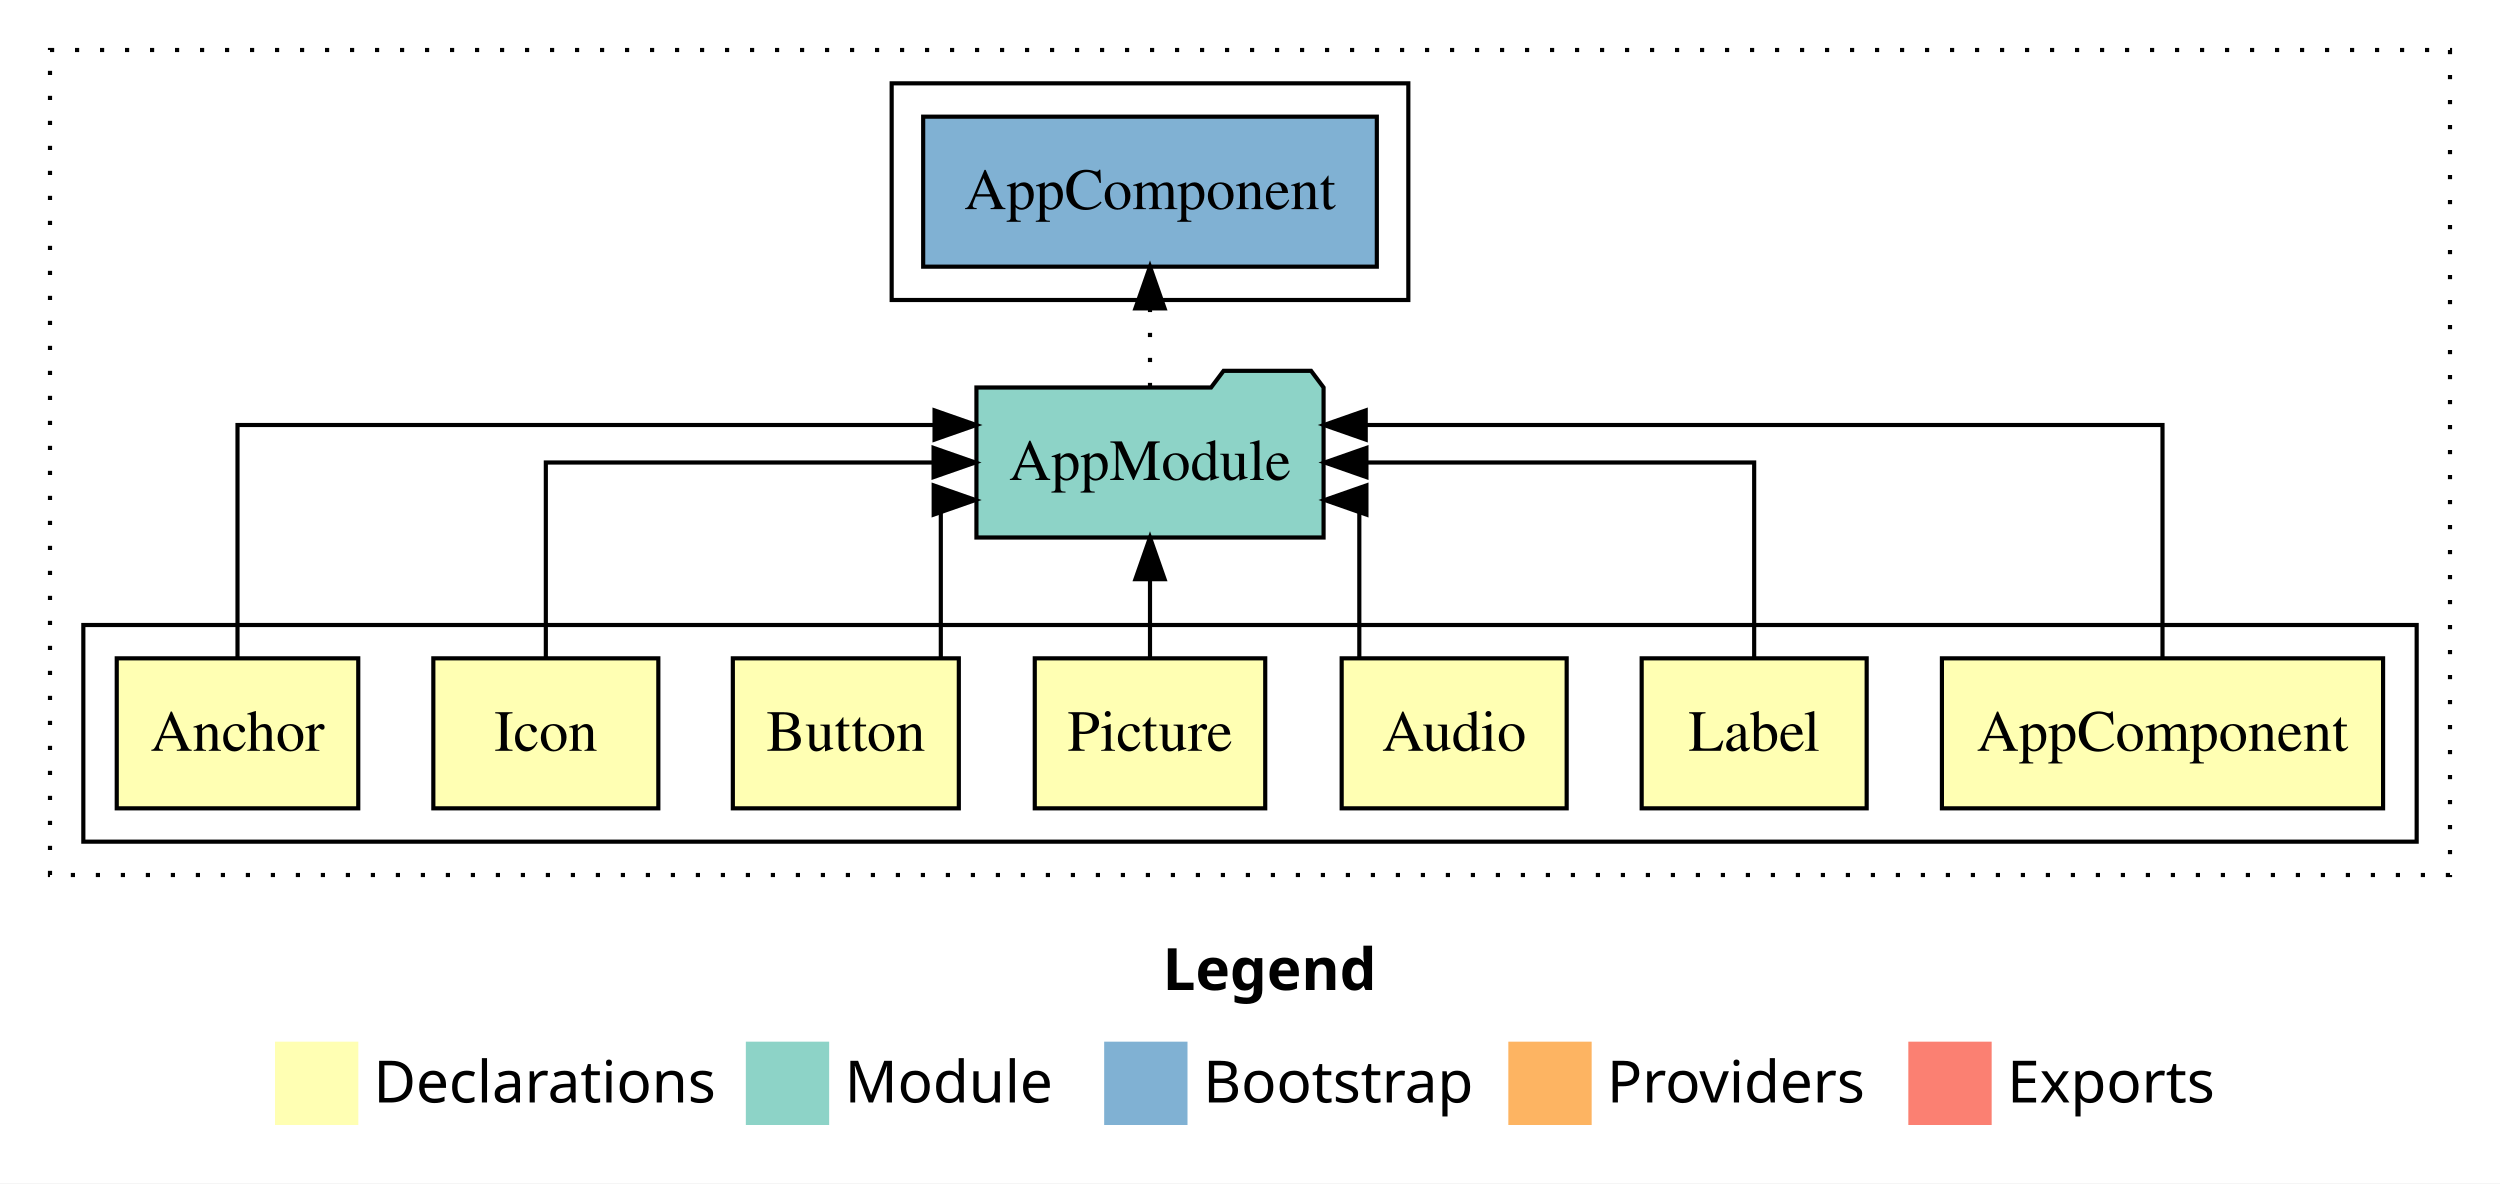
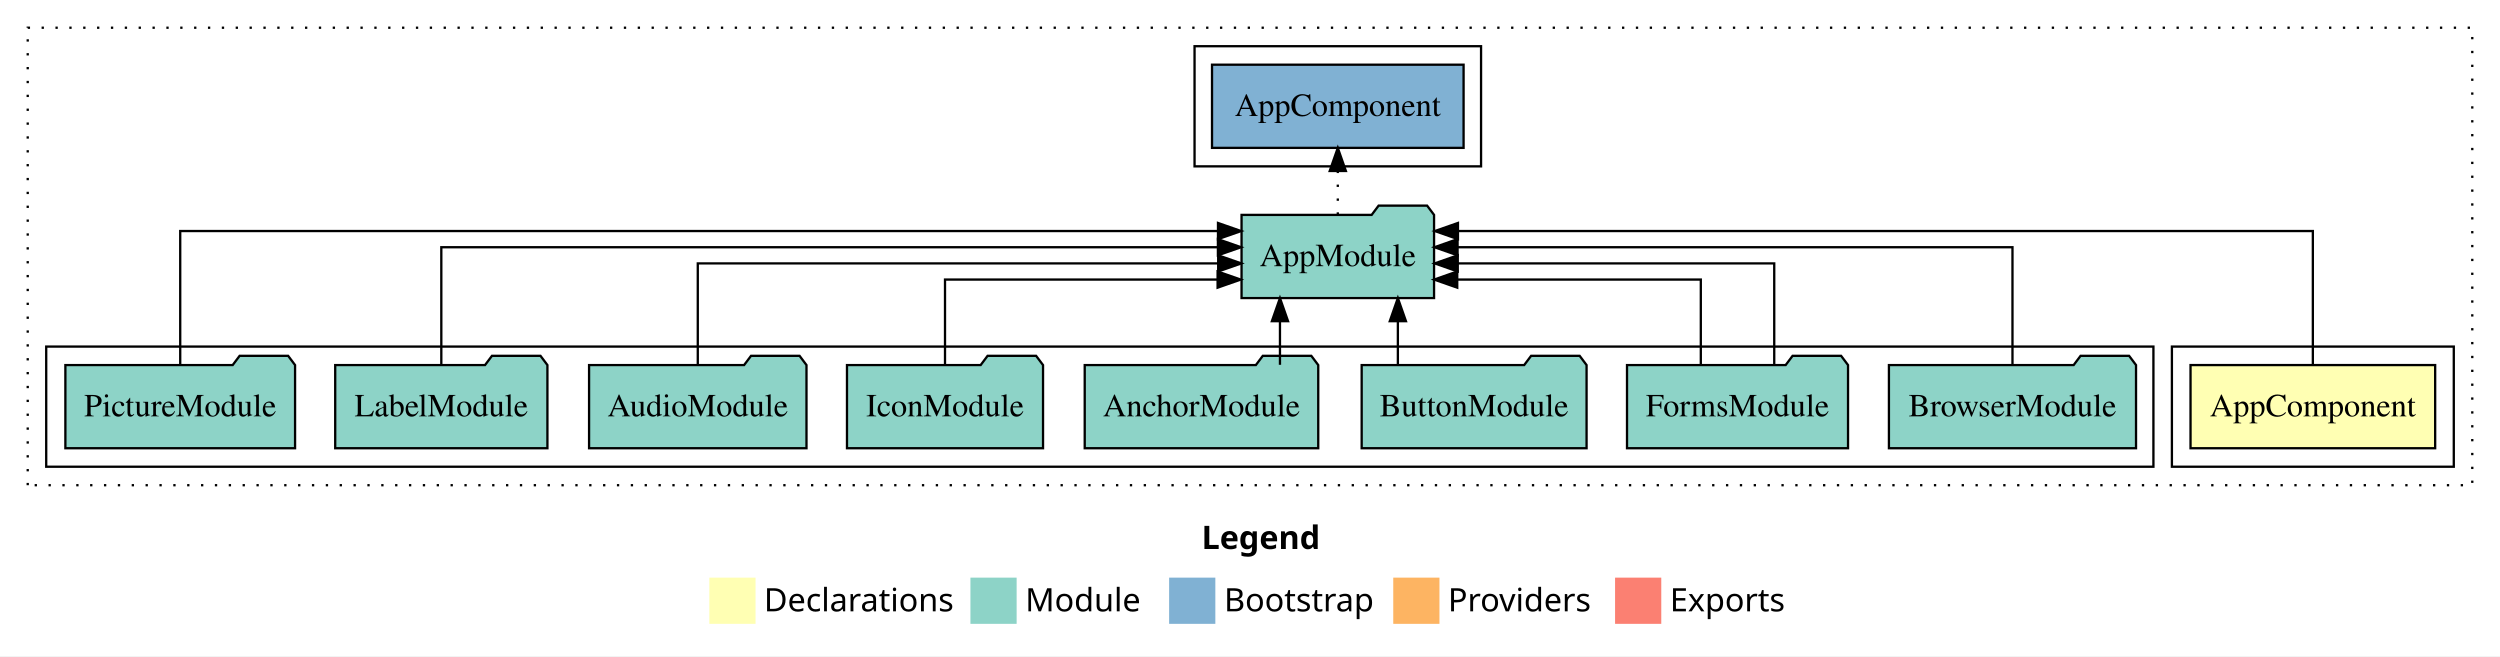
- <svg xmlns="http://www.w3.org/2000/svg" width="600pt" height="284pt" viewBox="0.00 0.00 600.00 284.00">
+ <svg xmlns="http://www.w3.org/2000/svg" width="1082pt" height="284pt" viewBox="0.00 0.00 1082.00 284.00">
  <g id="graph0" class="graph" transform="scale(1 1) rotate(0) translate(4 280)">
-     <polygon fill="#ffffff" stroke="transparent" points="-4,4 -4,-280 596,-280 596,4 -4,4" />
-     <text text-anchor="start" x="275.009" y="-42.4" font-family="sans-serif" font-weight="bold" font-size="14.00" fill="#000000">Legend</text>
-     <polygon fill="#ffffb3" stroke="transparent" points="62,-10 62,-30 82,-30 82,-10 62,-10" />
-     <text text-anchor="start" x="85.629" y="-15.4" font-family="sans-serif" font-size="14.00" fill="#000000">  Declarations</text>
-     <polygon fill="#8dd3c7" stroke="transparent" points="175,-10 175,-30 195,-30 195,-10 175,-10" />
-     <text text-anchor="start" x="198.725" y="-15.4" font-family="sans-serif" font-size="14.00" fill="#000000">  Module</text>
-     <polygon fill="#80b1d3" stroke="transparent" points="261,-10 261,-30 281,-30 281,-10 261,-10" />
-     <text text-anchor="start" x="284.781" y="-15.4" font-family="sans-serif" font-size="14.00" fill="#000000">  Bootstrap</text>
-     <polygon fill="#fdb462" stroke="transparent" points="358,-10 358,-30 378,-30 378,-10 358,-10" />
-     <text text-anchor="start" x="381.673" y="-15.4" font-family="sans-serif" font-size="14.00" fill="#000000">  Providers</text>
-     <polygon fill="#fb8072" stroke="transparent" points="454,-10 454,-30 474,-30 474,-10 454,-10" />
-     <text text-anchor="start" x="477.726" y="-15.4" font-family="sans-serif" font-size="14.00" fill="#000000">  Exports</text>
+     <polygon fill="#ffffff" stroke="transparent" points="-4,4 -4,-280 1078,-280 1078,4 -4,4" />
+     <text text-anchor="start" x="516.009" y="-42.4" font-family="sans-serif" font-weight="bold" font-size="14.00" fill="#000000">Legend</text>
+     <polygon fill="#ffffb3" stroke="transparent" points="303,-10 303,-30 323,-30 323,-10 303,-10" />
+     <text text-anchor="start" x="326.629" y="-15.4" font-family="sans-serif" font-size="14.00" fill="#000000">  Declarations</text>
+     <polygon fill="#8dd3c7" stroke="transparent" points="416,-10 416,-30 436,-30 436,-10 416,-10" />
+     <text text-anchor="start" x="439.725" y="-15.4" font-family="sans-serif" font-size="14.00" fill="#000000">  Module</text>
+     <polygon fill="#80b1d3" stroke="transparent" points="502,-10 502,-30 522,-30 522,-10 502,-10" />
+     <text text-anchor="start" x="525.781" y="-15.4" font-family="sans-serif" font-size="14.00" fill="#000000">  Bootstrap</text>
+     <polygon fill="#fdb462" stroke="transparent" points="599,-10 599,-30 619,-30 619,-10 599,-10" />
+     <text text-anchor="start" x="622.673" y="-15.4" font-family="sans-serif" font-size="14.00" fill="#000000">  Providers</text>
+     <polygon fill="#fb8072" stroke="transparent" points="695,-10 695,-30 715,-30 715,-10 695,-10" />
+     <text text-anchor="start" x="718.726" y="-15.4" font-family="sans-serif" font-size="14.00" fill="#000000">  Exports</text>
    <g id="clust1" class="cluster">
-       <polygon fill="none" stroke="#000000" stroke-dasharray="1,5" points="8,-70 8,-268 584,-268 584,-70 8,-70" />
+       <polygon fill="none" stroke="#000000" stroke-dasharray="1,5" points="8,-70 8,-268 1066,-268 1066,-70 8,-70" />
    </g>
    <g id="clust2" class="cluster">
-       <polygon fill="none" stroke="#000000" points="16,-78 16,-130 576,-130 576,-78 16,-78" />
+       <polygon fill="none" stroke="#000000" points="936,-78 936,-130 1058,-130 1058,-78 936,-78" />
    </g>
-     <g id="clust12" class="cluster">
-       <polygon fill="none" stroke="#000000" points="210,-208 210,-260 334,-260 334,-208 210,-208" />
+     <g id="clust4" class="cluster">
+       <polygon fill="none" stroke="#000000" points="16,-78 16,-130 928,-130 928,-78 16,-78" />
+     </g>
+     <g id="clust6" class="cluster">
+       <polygon fill="none" stroke="#000000" points="513,-208 513,-260 637,-260 637,-208 513,-208" />
    </g>
    <g id="node1" class="node">
-       <polygon fill="#ffffb3" stroke="#000000" points="567.94,-122 462.06,-122 462.06,-86 567.94,-86 567.94,-122" />
-       <text text-anchor="middle" x="515" y="-99.8" font-family="Times,serif" font-size="14.00" fill="#000000">AppComponent</text>
+       <polygon fill="#ffffb3" stroke="#000000" points="1049.94,-122 944.06,-122 944.06,-86 1049.94,-86 1049.94,-122" />
+       <text text-anchor="middle" x="997" y="-99.8" font-family="Times,serif" font-size="14.00" fill="#000000">AppComponent</text>
+     </g>
+     <g id="node2" class="node">
+       <polygon fill="#8dd3c7" stroke="#000000" points="616.657,-187 613.657,-191 592.657,-191 589.657,-187 533.343,-187 533.343,-151 616.657,-151 616.657,-187" />
+       <text text-anchor="middle" x="575" y="-164.8" font-family="Times,serif" font-size="14.00" fill="#000000">AppModule</text>
+     </g>
+     <g id="edge1" class="edge">
+       <path fill="none" stroke="#000000" d="M997,-122.011C997,-144.485 997,-180 997,-180 997,-180 627.006,-180 627.006,-180" />
+       <polygon fill="#000000" stroke="#000000" points="627.006,-176.5 617.006,-180 627.006,-183.5 627.006,-176.5" />
+     </g>
+     <g id="node11" class="node">
+       <polygon fill="#80b1d3" stroke="#000000" points="629.439,-252 520.561,-252 520.561,-216 629.439,-216 629.439,-252" />
+       <text text-anchor="middle" x="575" y="-229.8" font-family="Times,serif" font-size="14.00" fill="#000000">AppComponent </text>
+     </g>
+     <g id="edge11" class="edge">
+       <path fill="none" stroke="#000000" stroke-dasharray="1,5" d="M575,-187.106C575,-187.106 575,-205.991 575,-205.991" />
+       <polygon fill="#000000" stroke="#000000" points="571.5,-205.991 575,-215.991 578.5,-205.991 571.5,-205.991" />
+     </g>
+     <g id="node3" class="node">
+       <polygon fill="#8dd3c7" stroke="#000000" points="920.473,-122 917.473,-126 896.473,-126 893.473,-122 813.527,-122 813.527,-86 920.473,-86 920.473,-122" />
+       <text text-anchor="middle" x="867" y="-99.8" font-family="Times,serif" font-size="14.00" fill="#000000">BrowserModule</text>
+     </g>
+     <g id="edge2" class="edge">
+       <path fill="none" stroke="#000000" d="M867,-122.129C867,-142.572 867,-173 867,-173 867,-173 626.837,-173 626.837,-173" />
+       <polygon fill="#000000" stroke="#000000" points="626.837,-169.5 616.837,-173 626.836,-176.5 626.837,-169.5" />
+     </g>
+     <g id="node4" class="node">
+       <polygon fill="#8dd3c7" stroke="#000000" points="795.829,-122 792.829,-126 771.829,-126 768.829,-122 700.171,-122 700.171,-86 795.829,-86 795.829,-122" />
+       <text text-anchor="middle" x="748" y="-99.8" font-family="Times,serif" font-size="14.00" fill="#000000">FormsModule</text>
+     </g>
+     <g id="edge3" class="edge">
+       <path fill="none" stroke="#000000" d="M732.112,-122.009C732.112,-138.049 732.112,-159 732.112,-159 732.112,-159 626.691,-159 626.691,-159" />
+       <polygon fill="#000000" stroke="#000000" points="626.691,-155.5 616.691,-159 626.691,-162.5 626.691,-155.5" />
+     </g>
+     <g id="edge7" class="edge">
+       <path fill="none" stroke="#000000" d="M763.888,-122.267C763.888,-140.555 763.888,-166 763.888,-166 763.888,-166 626.92,-166 626.92,-166" />
+       <polygon fill="#000000" stroke="#000000" points="626.92,-162.5 616.92,-166 626.92,-169.5 626.92,-162.5" />
+     </g>
+     <g id="node5" class="node">
+       <polygon fill="#8dd3c7" stroke="#000000" points="682.668,-122 679.668,-126 658.668,-126 655.668,-122 585.332,-122 585.332,-86 682.668,-86 682.668,-122" />
+       <text text-anchor="middle" x="634" y="-99.8" font-family="Times,serif" font-size="14.00" fill="#000000">ButtonModule</text>
+     </g>
+     <g id="edge4" class="edge">
+       <path fill="none" stroke="#000000" d="M600.997,-122.106C600.997,-122.106 600.997,-140.991 600.997,-140.991" />
+       <polygon fill="#000000" stroke="#000000" points="597.497,-140.991 600.997,-150.991 604.497,-140.991 597.497,-140.991" />
+     </g>
+     <g id="node6" class="node">
+       <polygon fill="#8dd3c7" stroke="#000000" points="566.533,-122 563.533,-126 542.533,-126 539.533,-122 465.467,-122 465.467,-86 566.533,-86 566.533,-122" />
+       <text text-anchor="middle" x="516" y="-99.8" font-family="Times,serif" font-size="14.00" fill="#000000">AnchorModule</text>
+     </g>
+     <g id="edge5" class="edge">
+       <path fill="none" stroke="#000000" d="M549.969,-122.106C549.969,-122.106 549.969,-140.991 549.969,-140.991" />
+       <polygon fill="#000000" stroke="#000000" points="546.469,-140.991 549.969,-150.991 553.469,-140.991 546.469,-140.991" />
+     </g>
+     <g id="node7" class="node">
+       <polygon fill="#8dd3c7" stroke="#000000" points="447.426,-122 444.426,-126 423.426,-126 420.426,-122 362.574,-122 362.574,-86 447.426,-86 447.426,-122" />
+       <text text-anchor="middle" x="405" y="-99.8" font-family="Times,serif" font-size="14.00" fill="#000000">IconModule</text>
+     </g>
+     <g id="edge6" class="edge">
+       <path fill="none" stroke="#000000" d="M405,-122.009C405,-138.049 405,-159 405,-159 405,-159 522.977,-159 522.977,-159" />
+       <polygon fill="#000000" stroke="#000000" points="522.978,-162.5 532.977,-159 522.977,-155.5 522.978,-162.5" />
    </g>
    <g id="node8" class="node">
-       <polygon fill="#8dd3c7" stroke="#000000" points="313.657,-187 310.657,-191 289.657,-191 286.657,-187 230.343,-187 230.343,-151 313.657,-151 313.657,-187" />
-       <text text-anchor="middle" x="272" y="-164.8" font-family="Times,serif" font-size="14.00" fill="#000000">AppModule</text>
+       <polygon fill="#8dd3c7" stroke="#000000" points="345.048,-122 342.048,-126 321.048,-126 318.048,-122 250.952,-122 250.952,-86 345.048,-86 345.048,-122" />
+       <text text-anchor="middle" x="298" y="-99.8" font-family="Times,serif" font-size="14.00" fill="#000000">AudioModule</text>
    </g>
-     <g id="edge1" class="edge">
-       <path fill="none" stroke="#000000" d="M515,-122.292C515,-144.206 515,-178 515,-178 515,-178 323.773,-178 323.773,-178" />
-       <polygon fill="#000000" stroke="#000000" points="323.773,-174.5 313.773,-178 323.773,-181.5 323.773,-174.5" />
-     </g>
-     <g id="node2" class="node">
-       <polygon fill="#ffffb3" stroke="#000000" points="444,-122 390,-122 390,-86 444,-86 444,-122" />
-       <text text-anchor="middle" x="417" y="-99.8" font-family="Times,serif" font-size="14.00" fill="#000000">Label</text>
-     </g>
-     <g id="edge2" class="edge">
-       <path fill="none" stroke="#000000" d="M417,-122.106C417,-141.339 417,-169 417,-169 417,-169 323.94,-169 323.94,-169" />
-       <polygon fill="#000000" stroke="#000000" points="323.94,-165.5 313.94,-169 323.94,-172.5 323.94,-165.5" />
-     </g>
-     <g id="node3" class="node">
-       <polygon fill="#ffffb3" stroke="#000000" points="372,-122 318,-122 318,-86 372,-86 372,-122" />
-       <text text-anchor="middle" x="345" y="-99.8" font-family="Times,serif" font-size="14.00" fill="#000000">Audio</text>
-     </g>
-     <g id="edge3" class="edge">
-       <path fill="none" stroke="#000000" d="M322.235,-122.027C322.235,-138.398 322.235,-160 322.235,-160 322.235,-160 321.405,-160 321.405,-160" />
-       <polygon fill="#000000" stroke="#000000" points="323.94,-156.5 313.94,-160 323.94,-163.5 323.94,-156.5" />
-     </g>
-     <g id="node4" class="node">
-       <polygon fill="#ffffb3" stroke="#000000" points="299.655,-122 244.345,-122 244.345,-86 299.655,-86 299.655,-122" />
-       <text text-anchor="middle" x="272" y="-99.8" font-family="Times,serif" font-size="14.00" fill="#000000">Picture</text>
-     </g>
-     <g id="edge4" class="edge">
-       <path fill="none" stroke="#000000" d="M272,-122.106C272,-122.106 272,-140.991 272,-140.991" />
-       <polygon fill="#000000" stroke="#000000" points="268.5,-140.991 272,-150.991 275.5,-140.991 268.5,-140.991" />
-     </g>
-     <g id="node5" class="node">
-       <polygon fill="#ffffb3" stroke="#000000" points="226.118,-122 171.882,-122 171.882,-86 226.118,-86 226.118,-122" />
-       <text text-anchor="middle" x="199" y="-99.8" font-family="Times,serif" font-size="14.00" fill="#000000">Button</text>
-     </g>
-     <g id="edge5" class="edge">
-       <path fill="none" stroke="#000000" d="M221.795,-122.027C221.795,-138.398 221.795,-160 221.795,-160 221.795,-160 222.624,-160 222.624,-160" />
-       <polygon fill="#000000" stroke="#000000" points="220.085,-163.5 230.085,-160 220.085,-156.5 220.085,-163.5" />
-     </g>
-     <g id="node6" class="node">
-       <polygon fill="#ffffb3" stroke="#000000" points="154,-122 100,-122 100,-86 154,-86 154,-122" />
-       <text text-anchor="middle" x="127" y="-99.8" font-family="Times,serif" font-size="14.00" fill="#000000">Icon</text>
-     </g>
-     <g id="edge6" class="edge">
-       <path fill="none" stroke="#000000" d="M127,-122.106C127,-141.339 127,-169 127,-169 127,-169 220.06,-169 220.06,-169" />
-       <polygon fill="#000000" stroke="#000000" points="220.06,-172.5 230.06,-169 220.06,-165.5 220.06,-172.5" />
-     </g>
-     <g id="node7" class="node">
-       <polygon fill="#ffffb3" stroke="#000000" points="81.982,-122 24.018,-122 24.018,-86 81.982,-86 81.982,-122" />
-       <text text-anchor="middle" x="53" y="-99.8" font-family="Times,serif" font-size="14.00" fill="#000000">Anchor</text>
-     </g>
-     <g id="edge7" class="edge">
-       <path fill="none" stroke="#000000" d="M53,-122.292C53,-144.206 53,-178 53,-178 53,-178 220.292,-178 220.292,-178" />
-       <polygon fill="#000000" stroke="#000000" points="220.292,-181.5 230.292,-178 220.292,-174.5 220.292,-181.5" />
+     <g id="edge8" class="edge">
+       <path fill="none" stroke="#000000" d="M298,-122.267C298,-140.555 298,-166 298,-166 298,-166 523.23,-166 523.23,-166" />
+       <polygon fill="#000000" stroke="#000000" points="523.23,-169.5 533.23,-166 523.23,-162.5 523.23,-169.5" />
    </g>
    <g id="node9" class="node">
-       <polygon fill="#80b1d3" stroke="#000000" points="326.439,-252 217.561,-252 217.561,-216 326.439,-216 326.439,-252" />
-       <text text-anchor="middle" x="272" y="-229.8" font-family="Times,serif" font-size="14.00" fill="#000000">AppComponent </text>
+       <polygon fill="#8dd3c7" stroke="#000000" points="232.923,-122 229.923,-126 208.923,-126 205.923,-122 141.077,-122 141.077,-86 232.923,-86 232.923,-122" />
+       <text text-anchor="middle" x="187" y="-99.8" font-family="Times,serif" font-size="14.00" fill="#000000">LabelModule</text>
    </g>
-     <g id="edge8" class="edge">
-       <path fill="none" stroke="#000000" stroke-dasharray="1,5" d="M272,-187.106C272,-187.106 272,-205.991 272,-205.991" />
-       <polygon fill="#000000" stroke="#000000" points="268.5,-205.991 272,-215.991 275.5,-205.991 268.5,-205.991" />
+     <g id="edge9" class="edge">
+       <path fill="none" stroke="#000000" d="M187,-122.129C187,-142.572 187,-173 187,-173 187,-173 523.109,-173 523.109,-173" />
+       <polygon fill="#000000" stroke="#000000" points="523.109,-176.5 533.109,-173 523.109,-169.5 523.109,-176.5" />
+     </g>
+     <g id="node10" class="node">
+       <polygon fill="#8dd3c7" stroke="#000000" points="123.704,-122 120.704,-126 99.704,-126 96.704,-122 24.296,-122 24.296,-86 123.704,-86 123.704,-122" />
+       <text text-anchor="middle" x="74" y="-99.8" font-family="Times,serif" font-size="14.00" fill="#000000">PictureModule</text>
+     </g>
+     <g id="edge10" class="edge">
+       <path fill="none" stroke="#000000" d="M74,-122.011C74,-144.485 74,-180 74,-180 74,-180 523.147,-180 523.147,-180" />
+       <polygon fill="#000000" stroke="#000000" points="523.147,-183.5 533.147,-180 523.147,-176.5 523.147,-183.5" />
    </g>
  </g>
</svg>
